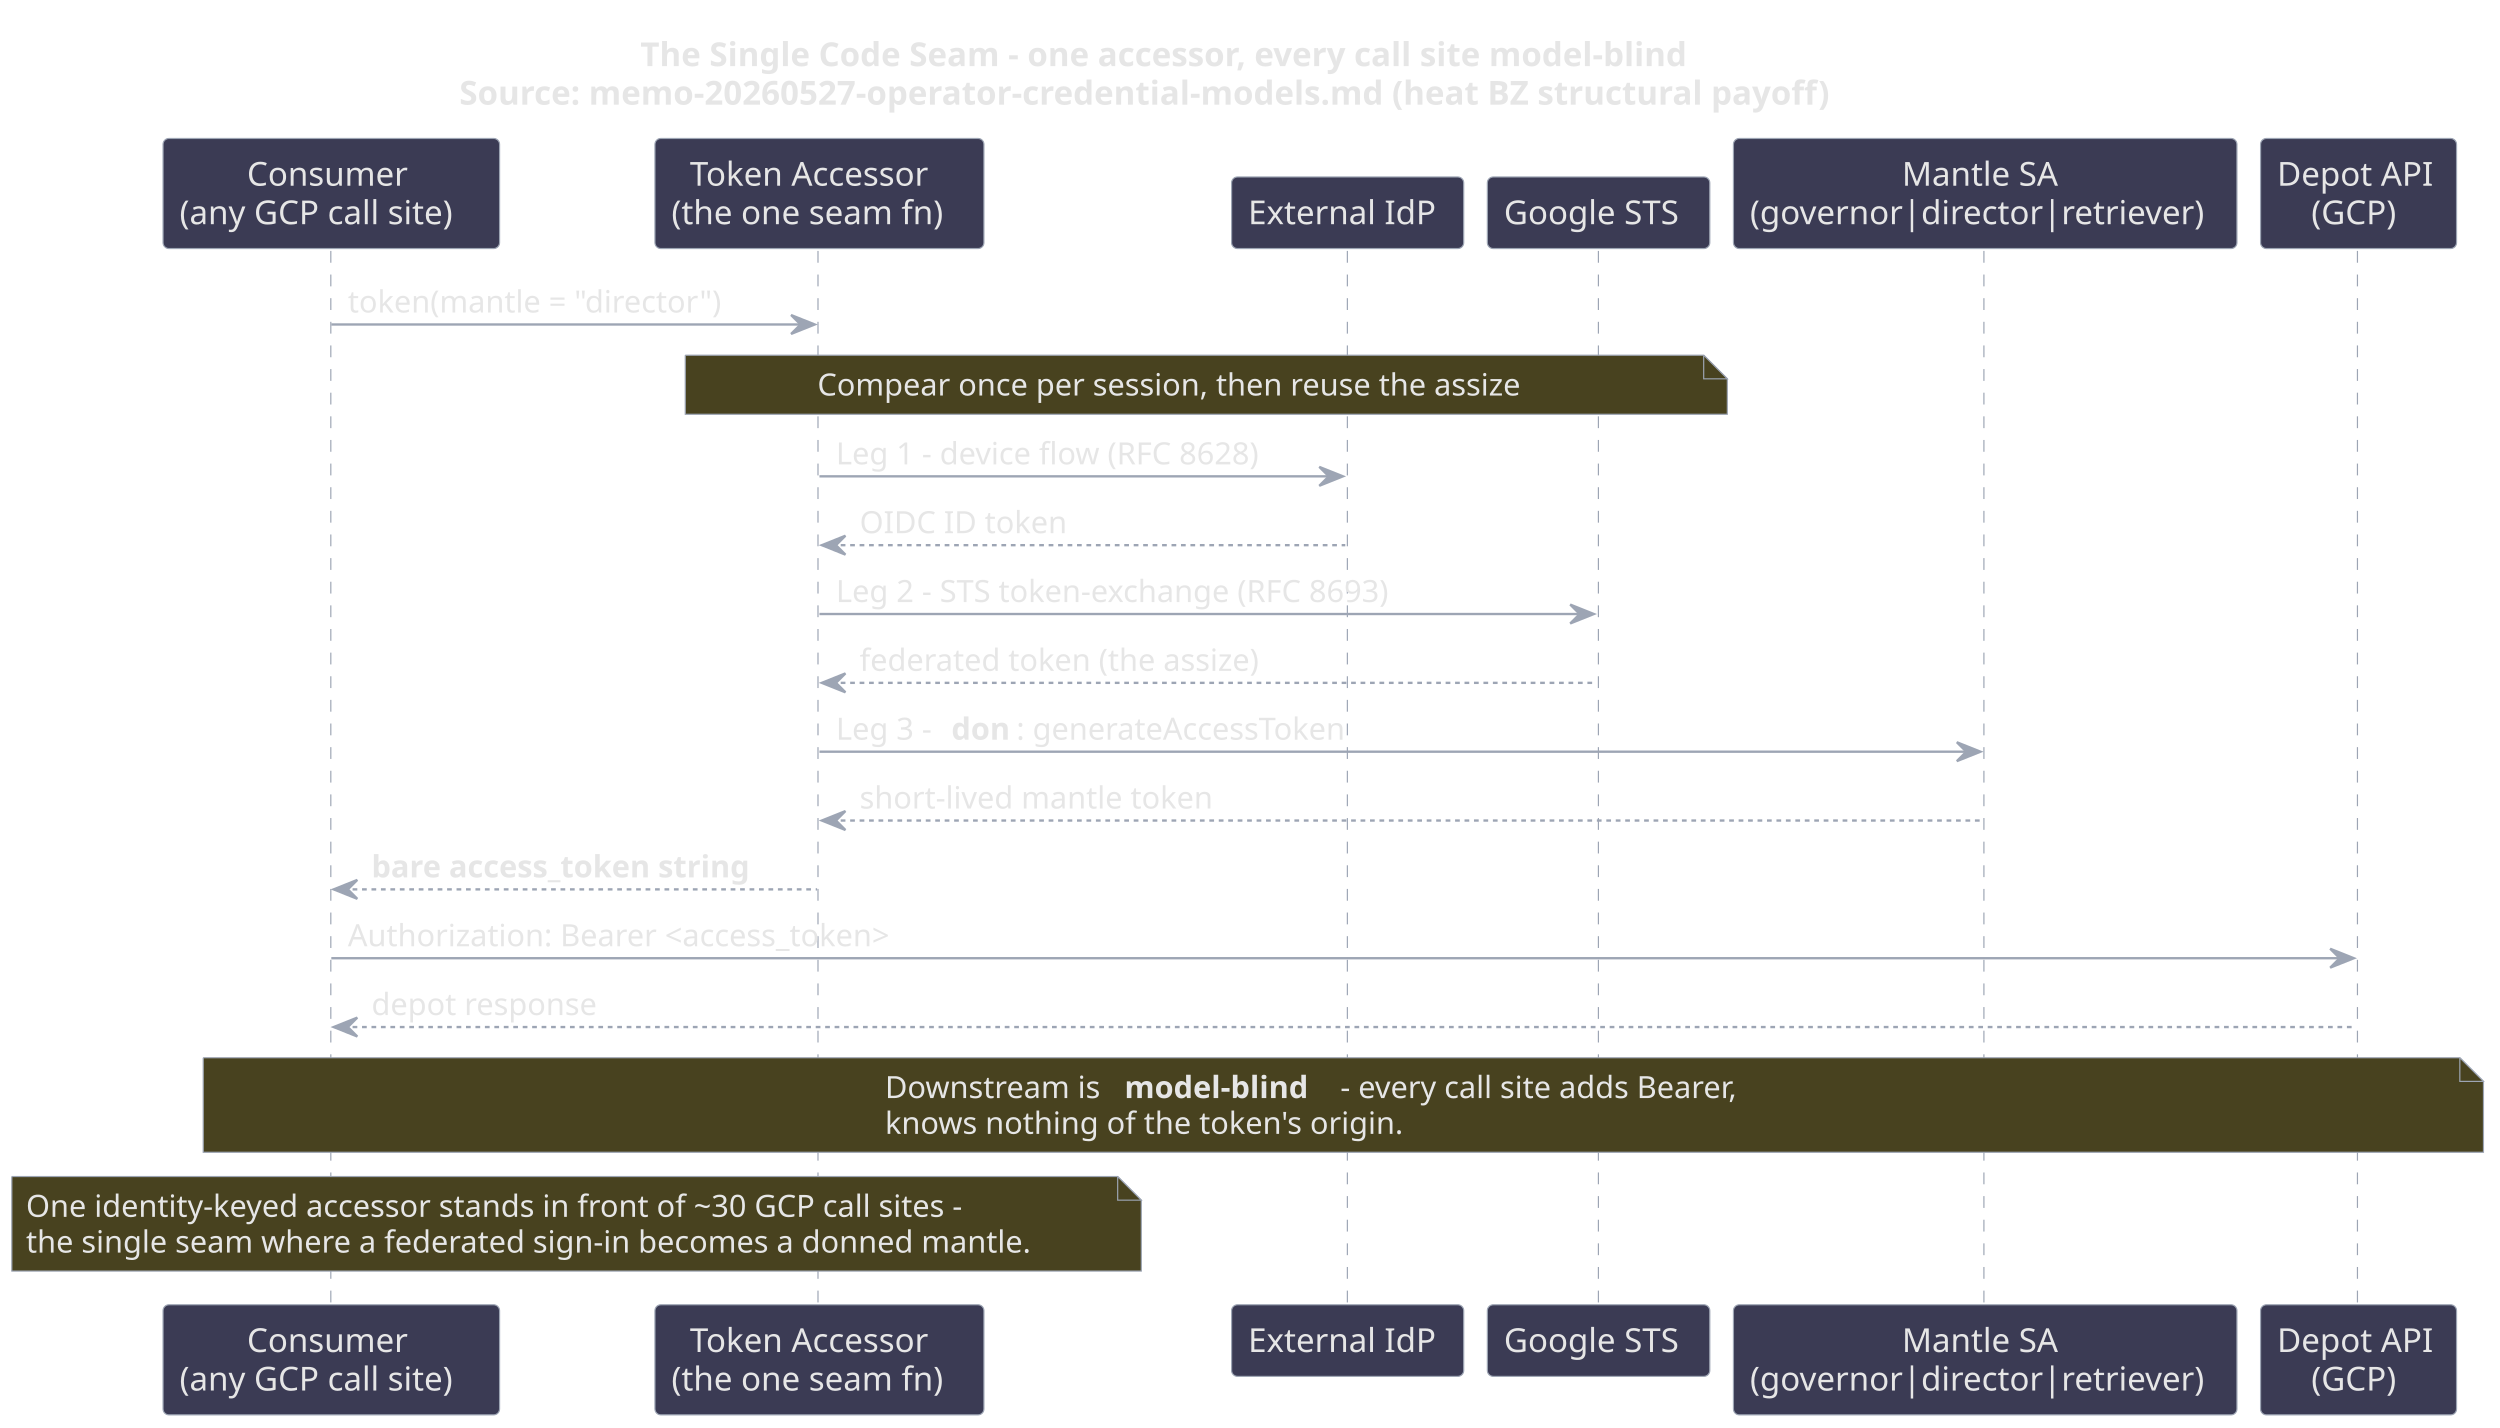
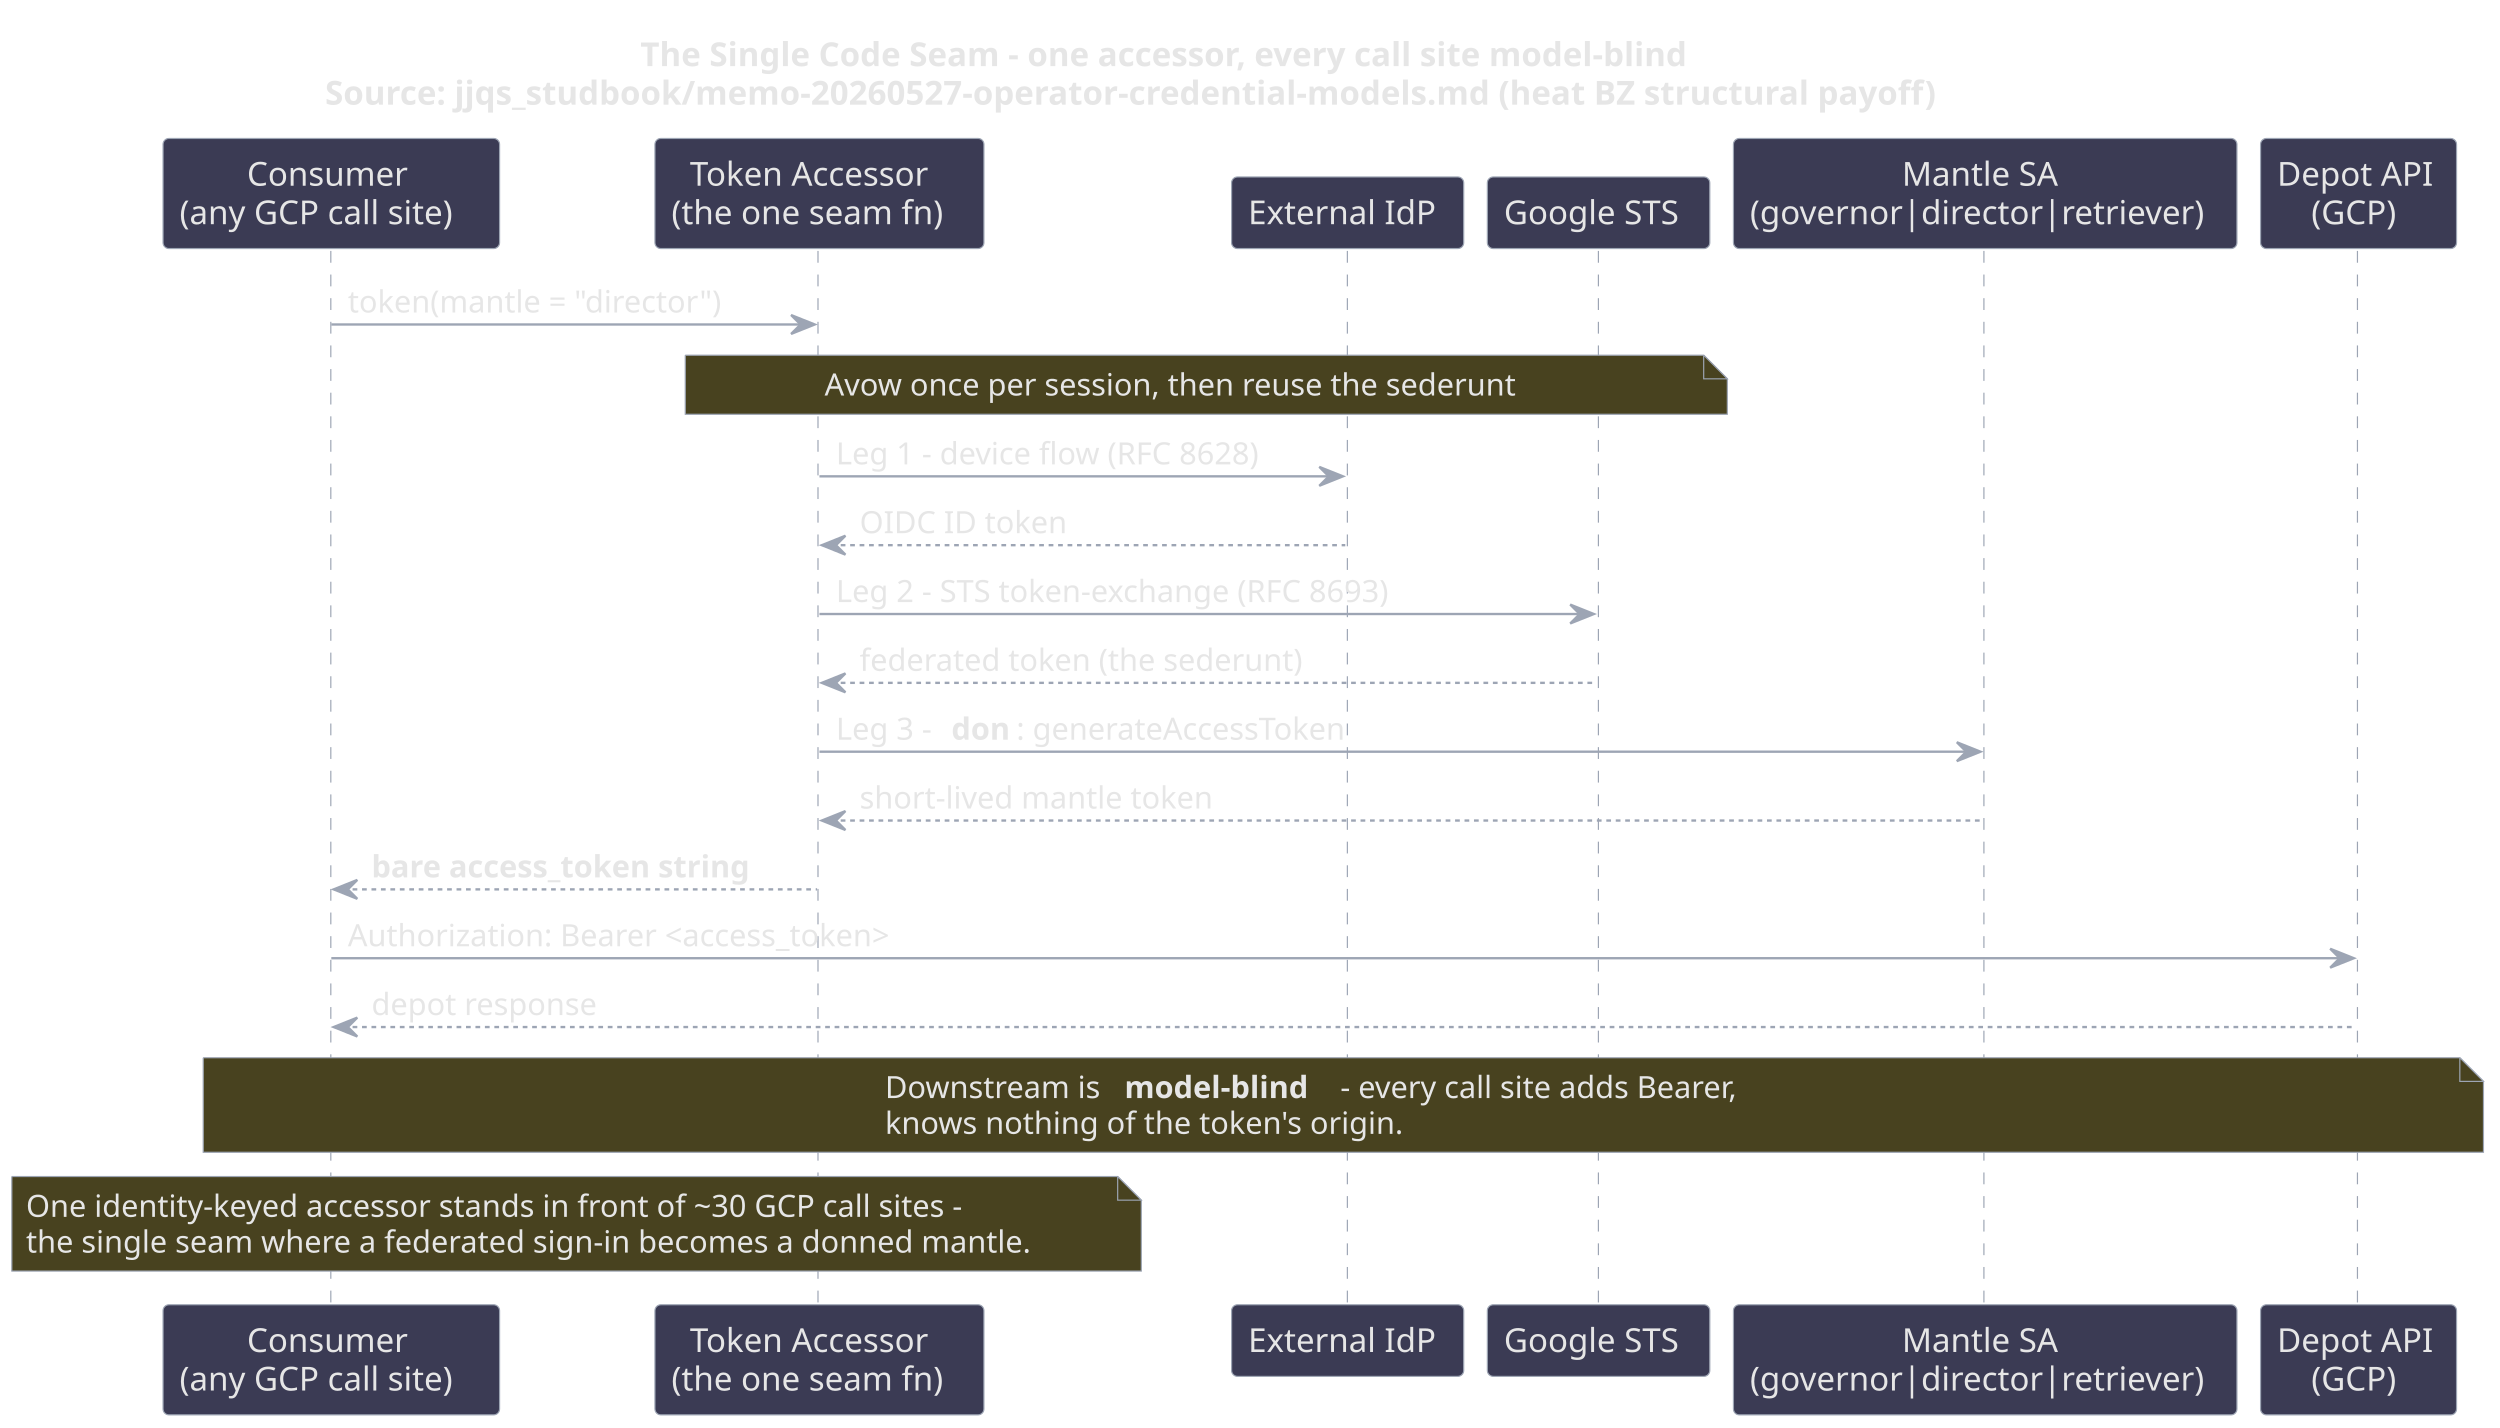
<svg xmlns="http://www.w3.org/2000/svg" contentStyleType="text/css" data-diagram-type="SEQUENCE" height="604px" preserveAspectRatio="none" style="width:1058px;height:604px;background:transparent;" version="1.1" viewBox="0 0 1058 604" width="1058px" zoomAndPan="magnify">
  <defs />
  <g>
    <text fill="#E6E6E6" font-family="sans-serif" font-size="14" font-weight="bold" lengthAdjust="spacing" textLength="513.625" x="270.991" y="27.995">The Single Code Seam - one accessor, every call site model-blind</text>
-     <text fill="#E6E6E6" font-family="sans-serif" font-size="14" font-weight="bold" lengthAdjust="spacing" textLength="666.818" x="194.394" y="44.292">Source: memo-20260527-operator-credential-models.md (heat BZ structural payoff)</text>
+     <text fill="#E6E6E6" font-family="sans-serif" font-size="14" font-weight="bold" lengthAdjust="spacing" textLength="780.466" x="137.571" y="44.292">Source: jjqs_studbook/memo-20260527-operator-credential-models.md (heat BZ structural payoff)</text>
    <g class="participant-lifeline" data-entity-uid="part1" data-qualified-name="CONS" id="part1-lifeline">
      <g>
        <rect fill="#E6E6E6" fill-opacity="0" height="446.992" width="8" x="136.21" y="106.188" />
        <line style="stroke:#9DA5B4;stroke-width:0.5;stroke-dasharray:5,5;" x1="140" x2="140" y1="106.188" y2="553.18" />
      </g>
    </g>
    <g class="participant-lifeline" data-entity-uid="part2" data-qualified-name="ACC" id="part2-lifeline">
      <g>
        <rect fill="#E6E6E6" fill-opacity="0" height="446.992" width="8" x="342.788" y="106.188" />
        <line style="stroke:#9DA5B4;stroke-width:0.5;stroke-dasharray:5,5;" x1="346.174" x2="346.174" y1="106.188" y2="553.18" />
      </g>
    </g>
    <g class="participant-lifeline" data-entity-uid="part3" data-qualified-name="IDP" id="part3-lifeline">
      <g>
        <rect fill="#E6E6E6" fill-opacity="0" height="446.992" width="8" x="566.326" y="106.188" />
        <line style="stroke:#9DA5B4;stroke-width:0.5;stroke-dasharray:5,5;" x1="570.207" x2="570.207" y1="106.188" y2="553.18" />
      </g>
    </g>
    <g class="participant-lifeline" data-entity-uid="part4" data-qualified-name="STS" id="part4-lifeline">
      <g>
        <rect fill="#E6E6E6" fill-opacity="0" height="446.992" width="8" x="672.518" y="106.188" />
        <line style="stroke:#9DA5B4;stroke-width:0.5;stroke-dasharray:5,5;" x1="676.446" x2="676.446" y1="106.188" y2="553.18" />
      </g>
    </g>
    <g class="participant-lifeline" data-entity-uid="part5" data-qualified-name="SA" id="part5-lifeline">
      <g>
        <rect fill="#E6E6E6" fill-opacity="0" height="446.992" width="8" x="836.132" y="106.188" />
        <line style="stroke:#9DA5B4;stroke-width:0.5;stroke-dasharray:5,5;" x1="839.59" x2="839.59" y1="106.188" y2="553.18" />
      </g>
    </g>
    <g class="participant-lifeline" data-entity-uid="part6" data-qualified-name="GCP" id="part6-lifeline">
      <g>
        <rect fill="#E6E6E6" fill-opacity="0" height="446.992" width="8" x="994.14" y="106.188" />
        <line style="stroke:#9DA5B4;stroke-width:0.5;stroke-dasharray:5,5;" x1="997.673" x2="997.673" y1="106.188" y2="553.18" />
      </g>
    </g>
    <g class="participant participant-head" data-entity-uid="part1" data-qualified-name="CONS" id="part1-head">
      <rect fill="#3B3B54" height="46.594" rx="2.5" ry="2.5" style="stroke:#9DA5B4;stroke-width:0.5;" width="142.42" x="69" y="58.594" />
      <text fill="#E6E6E6" font-family="sans-serif" font-size="14" lengthAdjust="spacing" textLength="71.388" x="104.516" y="78.589">Consumer</text>
      <text fill="#E6E6E6" font-family="sans-serif" font-size="14" lengthAdjust="spacing" textLength="128.42" x="76" y="94.886">(any GCP call site)</text>
    </g>
    <g class="participant participant-tail" data-entity-uid="part1" data-qualified-name="CONS" id="part1-tail">
      <rect fill="#3B3B54" height="46.594" rx="2.5" ry="2.5" style="stroke:#9DA5B4;stroke-width:0.5;" width="142.42" x="69" y="552.18" />
      <text fill="#E6E6E6" font-family="sans-serif" font-size="14" lengthAdjust="spacing" textLength="71.388" x="104.516" y="572.175">Consumer</text>
      <text fill="#E6E6E6" font-family="sans-serif" font-size="14" lengthAdjust="spacing" textLength="128.42" x="76" y="588.472">(any GCP call site)</text>
    </g>
    <g class="participant participant-head" data-entity-uid="part2" data-qualified-name="ACC" id="part2-head">
      <rect fill="#3B3B54" height="46.594" rx="2.5" ry="2.5" style="stroke:#9DA5B4;stroke-width:0.5;" width="139.227" x="277.174" y="58.594" />
      <text fill="#E6E6E6" font-family="sans-serif" font-size="14" lengthAdjust="spacing" textLength="109.655" x="291.96" y="78.589">Token Accessor</text>
      <text fill="#E6E6E6" font-family="sans-serif" font-size="14" lengthAdjust="spacing" textLength="125.228" x="284.174" y="94.886">(the one seam fn)</text>
    </g>
    <g class="participant participant-tail" data-entity-uid="part2" data-qualified-name="ACC" id="part2-tail">
      <rect fill="#3B3B54" height="46.594" rx="2.5" ry="2.5" style="stroke:#9DA5B4;stroke-width:0.5;" width="139.227" x="277.174" y="552.18" />
      <text fill="#E6E6E6" font-family="sans-serif" font-size="14" lengthAdjust="spacing" textLength="109.655" x="291.96" y="572.175">Token Accessor</text>
      <text fill="#E6E6E6" font-family="sans-serif" font-size="14" lengthAdjust="spacing" textLength="125.228" x="284.174" y="588.472">(the one seam fn)</text>
    </g>
    <g class="participant participant-head" data-entity-uid="part3" data-qualified-name="IDP" id="part3-head">
      <rect fill="#3B3B54" height="30.297" rx="2.5" ry="2.5" style="stroke:#9DA5B4;stroke-width:0.5;" width="98.239" x="521.207" y="74.891" />
      <text fill="#E6E6E6" font-family="sans-serif" font-size="14" lengthAdjust="spacing" textLength="84.239" x="528.207" y="94.886">External IdP</text>
    </g>
    <g class="participant participant-tail" data-entity-uid="part3" data-qualified-name="IDP" id="part3-tail">
      <rect fill="#3B3B54" height="30.297" rx="2.5" ry="2.5" style="stroke:#9DA5B4;stroke-width:0.5;" width="98.239" x="521.207" y="552.18" />
      <text fill="#E6E6E6" font-family="sans-serif" font-size="14" lengthAdjust="spacing" textLength="84.239" x="528.207" y="572.175">External IdP</text>
    </g>
    <g class="participant participant-head" data-entity-uid="part4" data-qualified-name="STS" id="part4-head">
      <rect fill="#3B3B54" height="30.297" rx="2.5" ry="2.5" style="stroke:#9DA5B4;stroke-width:0.5;" width="94.144" x="629.446" y="74.891" />
      <text fill="#E6E6E6" font-family="sans-serif" font-size="14" lengthAdjust="spacing" textLength="80.144" x="636.446" y="94.886">Google STS</text>
    </g>
    <g class="participant participant-tail" data-entity-uid="part4" data-qualified-name="STS" id="part4-tail">
      <rect fill="#3B3B54" height="30.297" rx="2.5" ry="2.5" style="stroke:#9DA5B4;stroke-width:0.5;" width="94.144" x="629.446" y="552.18" />
      <text fill="#E6E6E6" font-family="sans-serif" font-size="14" lengthAdjust="spacing" textLength="80.144" x="636.446" y="572.175">Google STS</text>
    </g>
    <g class="participant participant-head" data-entity-uid="part5" data-qualified-name="SA" id="part5-head">
      <rect fill="#3B3B54" height="46.594" rx="2.5" ry="2.5" style="stroke:#9DA5B4;stroke-width:0.5;" width="213.083" x="733.59" y="58.594" />
      <text fill="#E6E6E6" font-family="sans-serif" font-size="14" lengthAdjust="spacing" textLength="70.438" x="804.913" y="78.589">Mantle SA</text>
      <text fill="#E6E6E6" font-family="sans-serif" font-size="14" lengthAdjust="spacing" textLength="199.083" x="740.59" y="94.886">(governor|director|retriever)</text>
    </g>
    <g class="participant participant-tail" data-entity-uid="part5" data-qualified-name="SA" id="part5-tail">
      <rect fill="#3B3B54" height="46.594" rx="2.5" ry="2.5" style="stroke:#9DA5B4;stroke-width:0.5;" width="213.083" x="733.59" y="552.18" />
      <text fill="#E6E6E6" font-family="sans-serif" font-size="14" lengthAdjust="spacing" textLength="70.438" x="804.913" y="572.175">Mantle SA</text>
      <text fill="#E6E6E6" font-family="sans-serif" font-size="14" lengthAdjust="spacing" textLength="199.083" x="740.59" y="588.472">(governor|director|retriever)</text>
    </g>
    <g class="participant participant-head" data-entity-uid="part6" data-qualified-name="GCP" id="part6-head">
      <rect fill="#3B3B54" height="46.594" rx="2.5" ry="2.5" style="stroke:#9DA5B4;stroke-width:0.5;" width="82.934" x="956.673" y="58.594" />
      <text fill="#E6E6E6" font-family="sans-serif" font-size="14" lengthAdjust="spacing" textLength="68.934" x="963.673" y="78.589">Depot API</text>
      <text fill="#E6E6E6" font-family="sans-serif" font-size="14" lengthAdjust="spacing" textLength="39.99" x="978.145" y="94.886">(GCP)</text>
    </g>
    <g class="participant participant-tail" data-entity-uid="part6" data-qualified-name="GCP" id="part6-tail">
      <rect fill="#3B3B54" height="46.594" rx="2.5" ry="2.5" style="stroke:#9DA5B4;stroke-width:0.5;" width="82.934" x="956.673" y="552.18" />
      <text fill="#E6E6E6" font-family="sans-serif" font-size="14" lengthAdjust="spacing" textLength="68.934" x="963.673" y="572.175">Depot API</text>
      <text fill="#E6E6E6" font-family="sans-serif" font-size="14" lengthAdjust="spacing" textLength="39.99" x="978.145" y="588.472">(GCP)</text>
    </g>
    <g class="message" data-entity-1="part1" data-entity-2="part2" id="msg1">
      <polygon fill="#9DA5B4" points="334.788,133.32,344.788,137.32,334.788,141.32,338.788,137.32" style="stroke:#9DA5B4;stroke-width:1;" />
      <line style="stroke:#9DA5B4;stroke-width:1;" x1="140.21" x2="340.788" y1="137.32" y2="137.32" />
      <text fill="#E6E6E6" font-family="sans-serif" font-size="13" lengthAdjust="spacing" textLength="174.402" x="147.21" y="132.254">token(mantle = "director")</text>
    </g>
    <path d="M290,150.32 L290,175.32 L731,175.32 L731,160.32 L721,150.32 L290,150.32" fill="#48421F" style="stroke:#9DA5B4;stroke-width:0.5;" />
    <path d="M721,150.32 L721,160.32 L731,160.32 L721,150.32" fill="#48421F" style="stroke:#9DA5B4;stroke-width:0.5;" />
-     <text fill="#E6E6E6" font-family="sans-serif" font-size="13" lengthAdjust="spacing" textLength="320.576" x="345.92" y="167.387">Compear once per session, then reuse the assize</text>
+     <text fill="#E6E6E6" font-family="sans-serif" font-size="13" lengthAdjust="spacing" textLength="314.488" x="348.964" y="167.387">Avow once per session, then reuse the sederunt</text>
    <g class="message" data-entity-1="part2" data-entity-2="part3" id="msg2">
      <polygon fill="#9DA5B4" points="558.326,197.586,568.326,201.586,558.326,205.586,562.326,201.586" style="stroke:#9DA5B4;stroke-width:1;" />
      <line style="stroke:#9DA5B4;stroke-width:1;" x1="346.788" x2="564.326" y1="201.586" y2="201.586" />
      <text fill="#E6E6E6" font-family="sans-serif" font-size="13" lengthAdjust="spacing" textLength="199.539" x="353.788" y="196.52">Leg 1 - device flow (RFC 8628)</text>
    </g>
    <g class="message" data-entity-1="part3" data-entity-2="part2" id="msg3">
      <polygon fill="#9DA5B4" points="357.788,226.719,347.788,230.719,357.788,234.719,353.788,230.719" style="stroke:#9DA5B4;stroke-width:1;" />
      <line style="stroke:#9DA5B4;stroke-width:1;stroke-dasharray:2,2;" x1="351.788" x2="569.326" y1="230.719" y2="230.719" />
      <text fill="#E6E6E6" font-family="sans-serif" font-size="13" lengthAdjust="spacing" textLength="92.079" x="363.788" y="225.653">OIDC ID token</text>
    </g>
    <g class="message" data-entity-1="part2" data-entity-2="part4" id="msg4">
      <polygon fill="#9DA5B4" points="664.518,255.852,674.518,259.852,664.518,263.852,668.518,259.852" style="stroke:#9DA5B4;stroke-width:1;" />
      <line style="stroke:#9DA5B4;stroke-width:1;" x1="346.788" x2="670.518" y1="259.852" y2="259.852" />
      <text fill="#E6E6E6" font-family="sans-serif" font-size="13" lengthAdjust="spacing" textLength="259.549" x="353.788" y="254.786">Leg 2 - STS token-exchange (RFC 8693)</text>
    </g>
    <g class="message" data-entity-1="part4" data-entity-2="part2" id="msg5">
      <polygon fill="#9DA5B4" points="357.788,284.984,347.788,288.984,357.788,292.984,353.788,288.984" style="stroke:#9DA5B4;stroke-width:1;" />
      <line style="stroke:#9DA5B4;stroke-width:1;stroke-dasharray:2,2;" x1="351.788" x2="675.518" y1="288.984" y2="288.984" />
-       <text fill="#E6E6E6" font-family="sans-serif" font-size="13" lengthAdjust="spacing" textLength="184.12" x="363.788" y="283.918">federated token (the assize)</text>
+       <text fill="#E6E6E6" font-family="sans-serif" font-size="13" lengthAdjust="spacing" textLength="202.116" x="363.788" y="283.918">federated token (the sederunt)</text>
    </g>
    <g class="message" data-entity-1="part2" data-entity-2="part5" id="msg6">
      <polygon fill="#9DA5B4" points="828.132,314.117,838.132,318.117,828.132,322.117,832.132,318.117" style="stroke:#9DA5B4;stroke-width:1;" />
      <line style="stroke:#9DA5B4;stroke-width:1;" x1="346.788" x2="834.132" y1="318.117" y2="318.117" />
      <text fill="#E6E6E6" font-family="sans-serif" font-size="13" lengthAdjust="spacing" textLength="44.719" x="353.788" y="313.051">Leg 3 -</text>
      <text fill="#E6E6E6" font-family="sans-serif" font-size="13" font-weight="bold" lengthAdjust="spacing" textLength="27.492" x="402.639" y="313.051">don</text>
      <text fill="#E6E6E6" font-family="sans-serif" font-size="13" lengthAdjust="spacing" textLength="151.798" x="430.131" y="313.051">: generateAccessToken</text>
    </g>
    <g class="message" data-entity-1="part5" data-entity-2="part2" id="msg7">
      <polygon fill="#9DA5B4" points="357.788,343.25,347.788,347.25,357.788,351.25,353.788,347.25" style="stroke:#9DA5B4;stroke-width:1;" />
      <line style="stroke:#9DA5B4;stroke-width:1;stroke-dasharray:2,2;" x1="351.788" x2="839.132" y1="347.25" y2="347.25" />
      <text fill="#E6E6E6" font-family="sans-serif" font-size="13" lengthAdjust="spacing" textLength="159.923" x="363.788" y="342.184">short-lived mantle token</text>
    </g>
    <g class="message" data-entity-1="part2" data-entity-2="part1" id="msg8">
      <polygon fill="#9DA5B4" points="151.21,372.383,141.21,376.383,151.21,380.383,147.21,376.383" style="stroke:#9DA5B4;stroke-width:1;" />
      <line style="stroke:#9DA5B4;stroke-width:1;stroke-dasharray:2,2;" x1="145.21" x2="345.788" y1="376.383" y2="376.383" />
      <text fill="#E6E6E6" font-family="sans-serif" font-size="13" font-weight="bold" lengthAdjust="spacing" textLength="182.578" x="157.21" y="371.317">bare access_token string</text>
    </g>
    <g class="message" data-entity-1="part1" data-entity-2="part6" id="msg9">
      <polygon fill="#9DA5B4" points="986.14,401.516,996.14,405.516,986.14,409.516,990.14,405.516" style="stroke:#9DA5B4;stroke-width:1;" />
      <line style="stroke:#9DA5B4;stroke-width:1;" x1="140.21" x2="992.14" y1="405.516" y2="405.516" />
      <text fill="#E6E6E6" font-family="sans-serif" font-size="13" lengthAdjust="spacing" textLength="252.192" x="147.21" y="400.45">Authorization: Bearer &lt;access_token&gt;</text>
    </g>
    <g class="message" data-entity-1="part6" data-entity-2="part1" id="msg10">
      <polygon fill="#9DA5B4" points="151.21,430.648,141.21,434.648,151.21,438.648,147.21,434.648" style="stroke:#9DA5B4;stroke-width:1;" />
      <line style="stroke:#9DA5B4;stroke-width:1;stroke-dasharray:2,2;" x1="145.21" x2="997.14" y1="434.648" y2="434.648" />
      <text fill="#E6E6E6" font-family="sans-serif" font-size="13" lengthAdjust="spacing" textLength="101.017" x="157.21" y="429.582">depot response</text>
    </g>
    <path d="M86,447.648 L86,487.648 L1051,487.648 L1051,457.648 L1041,447.648 L86,447.648" fill="#48421F" style="stroke:#9DA5B4;stroke-width:0.5;" />
    <path d="M1041,447.648 L1041,457.648 L1051,457.648 L1041,447.648" fill="#48421F" style="stroke:#9DA5B4;stroke-width:0.5;" />
    <text fill="#E6E6E6" font-family="sans-serif" font-size="13" lengthAdjust="spacing" textLength="97.195" x="374.537" y="464.715">Downstream is</text>
    <text fill="#E6E6E6" font-family="sans-serif" font-size="13" font-weight="bold" lengthAdjust="spacing" textLength="87.23" x="475.865" y="464.715">model-blind</text>
    <text fill="#E6E6E6" font-family="sans-serif" font-size="13" lengthAdjust="spacing" textLength="186.843" x="567.227" y="464.715">- every call site adds Bearer,</text>
    <text fill="#E6E6E6" font-family="sans-serif" font-size="13" lengthAdjust="spacing" textLength="233.594" x="374.537" y="479.848">knows nothing of the token's origin.</text>
    <path d="M5,497.914 L5,537.914 L483,537.914 L483,507.914 L473,497.914 L5,497.914" fill="#48421F" style="stroke:#9DA5B4;stroke-width:0.5;" />
    <path d="M473,497.914 L473,507.914 L483,507.914 L473,497.914" fill="#48421F" style="stroke:#9DA5B4;stroke-width:0.5;" />
    <text fill="#E6E6E6" font-family="sans-serif" font-size="13" lengthAdjust="spacing" textLength="433.19" x="11" y="514.981">One identity-keyed accessor stands in front of ~30 GCP call sites -</text>
    <text fill="#E6E6E6" font-family="sans-serif" font-size="13" lengthAdjust="spacing" textLength="457.019" x="11" y="530.114">the single seam where a federated sign-in becomes a donned mantle.</text>
  </g>
</svg>
